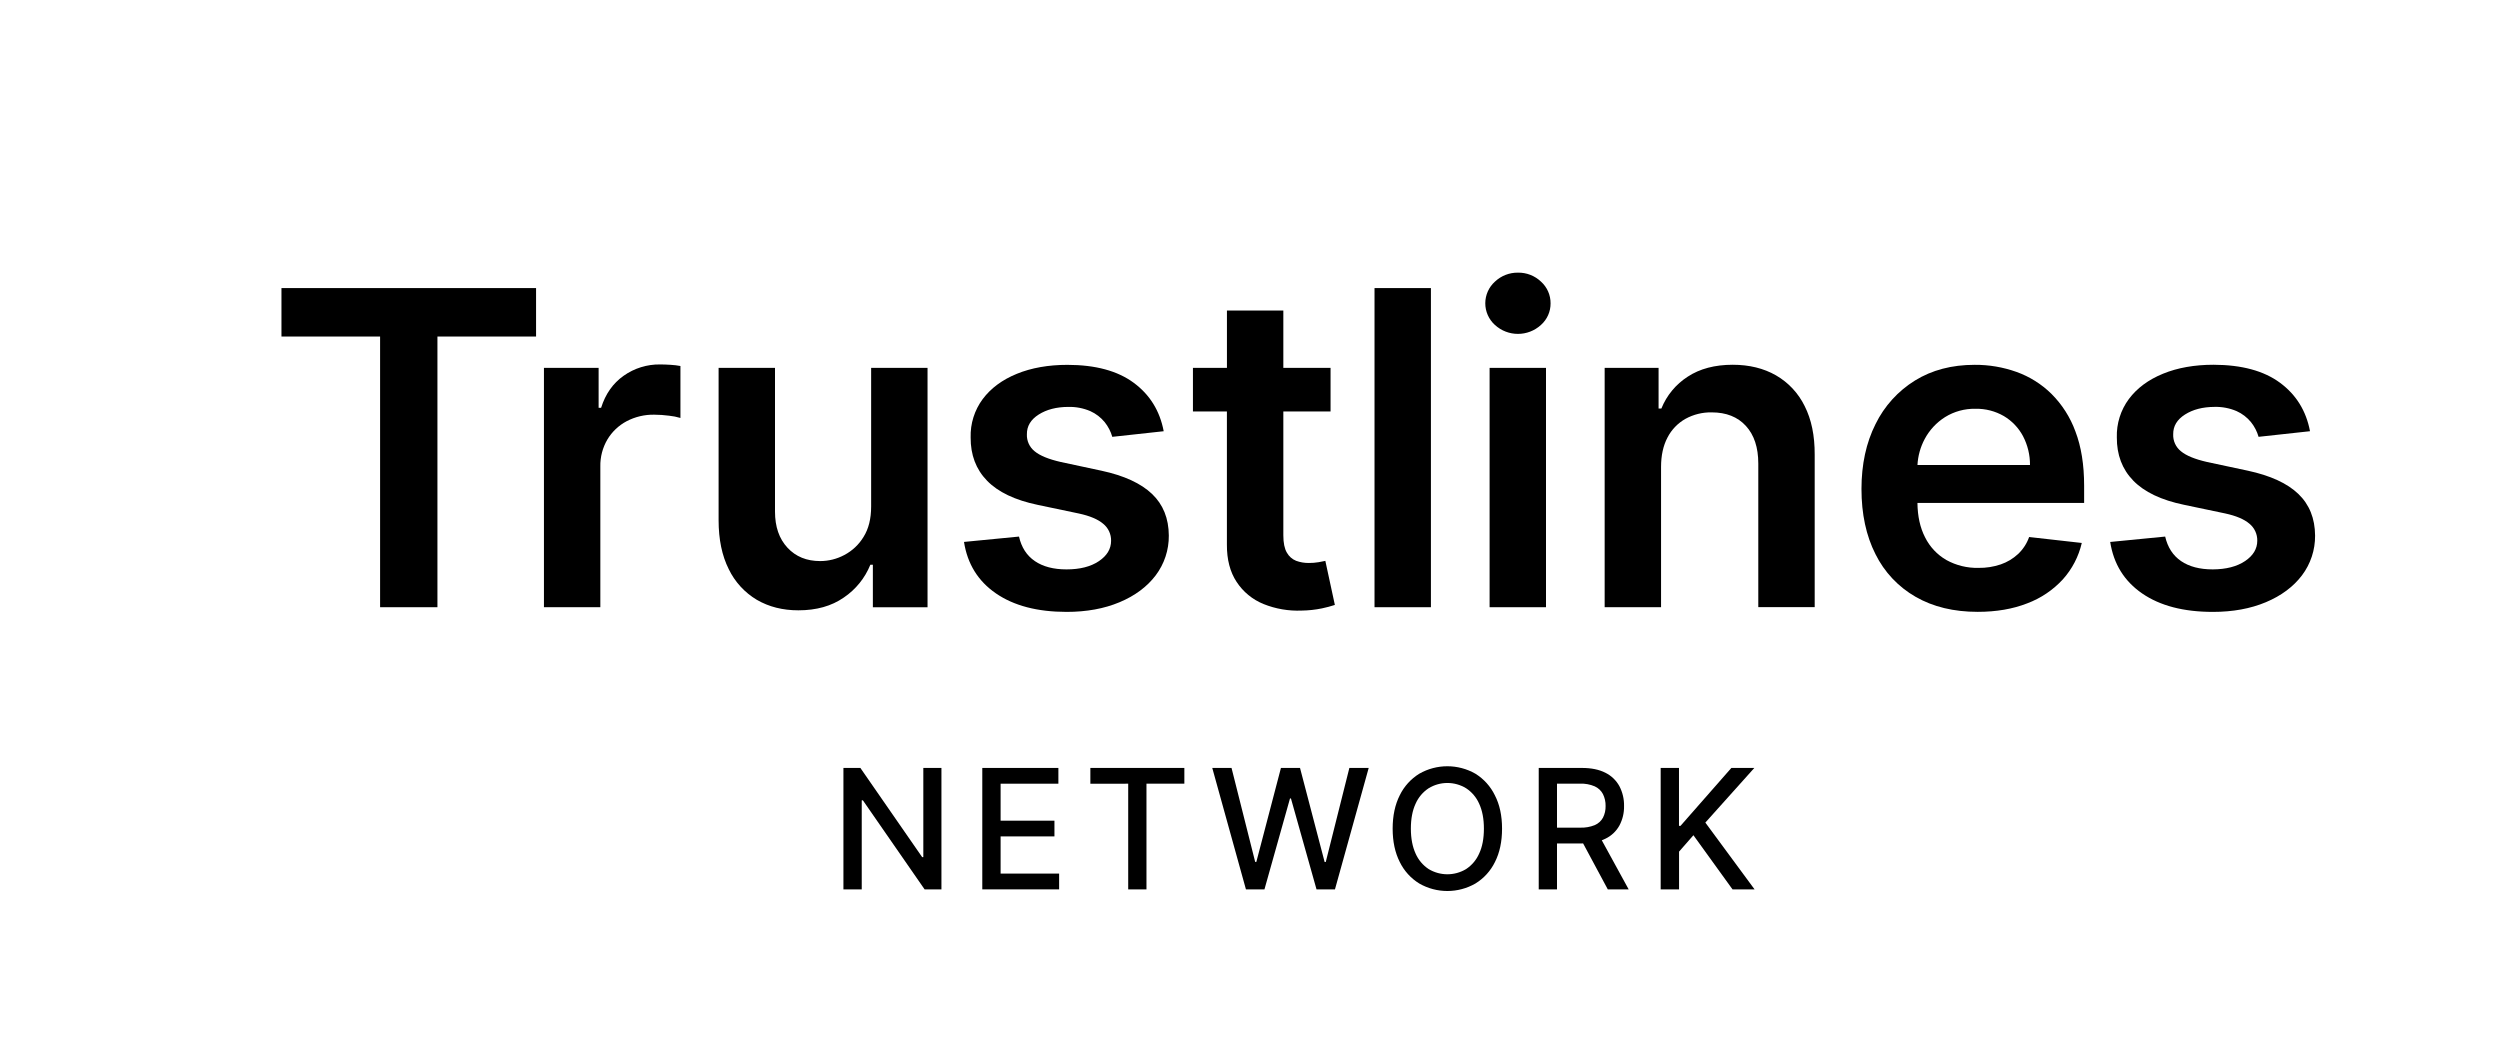
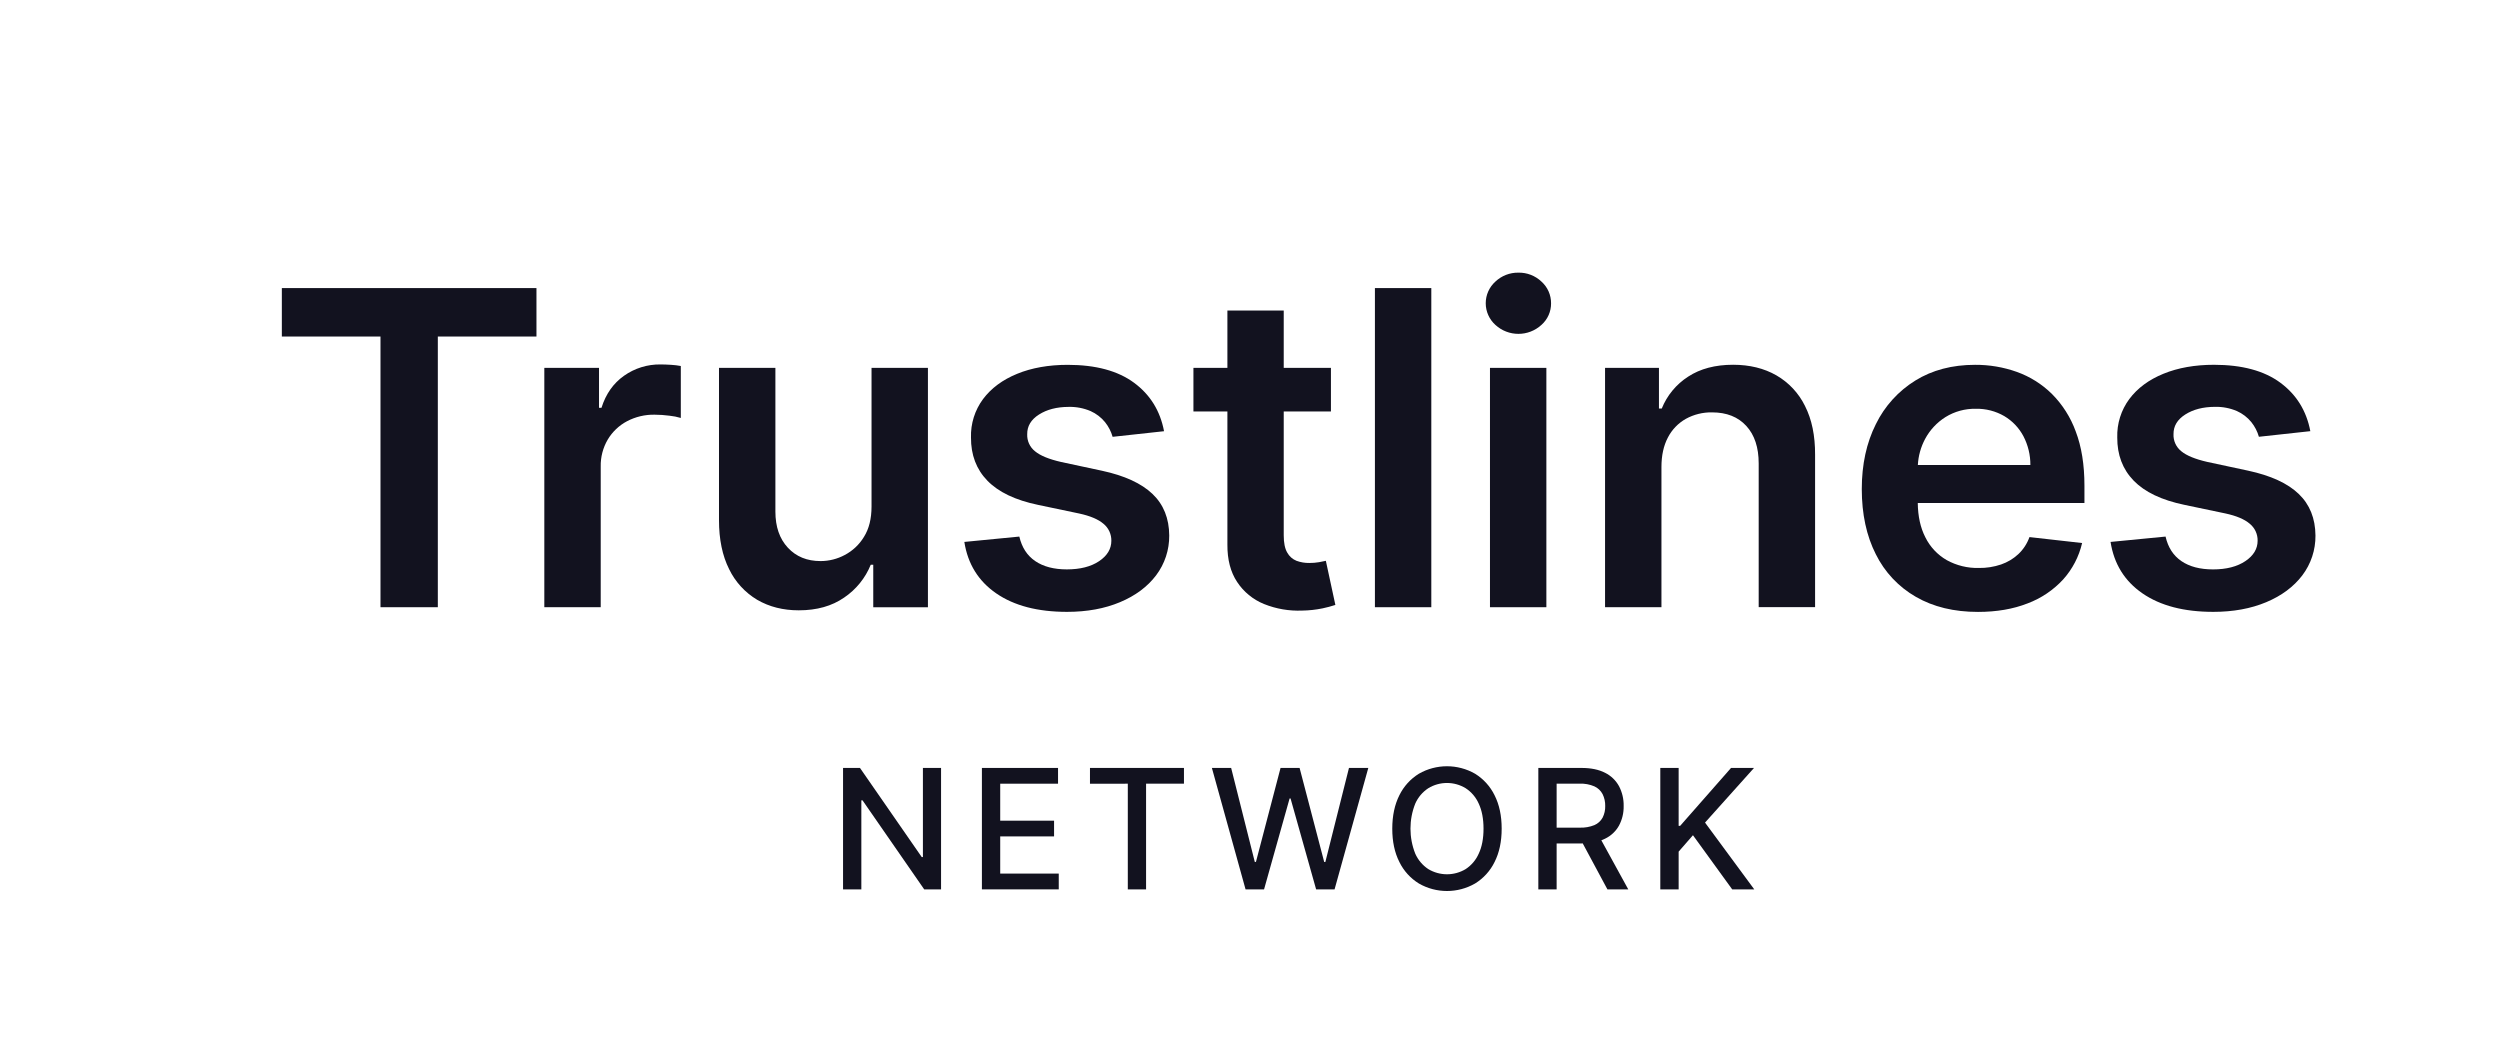
<svg xmlns="http://www.w3.org/2000/svg" id="Layer_2" data-name="Layer 2" viewBox="0 0 1523.55 643.15">
-   <polygon points="171.53 205.09 231.64 205.09 231.64 370.05 266.58 370.05 266.58 205.09 326.69 205.09 326.69 175.56 171.53 175.56 171.53 205.09" />
-   <path d="M402.32,222.1A37.53,37.53,0,0,0,380.06,229q-9.75,6.87-13.73,19.51h-1.52V224.19H331.49V370.05h34.37V284.32a31.25,31.25,0,0,1,4.27-16.44,30,30,0,0,1,11.72-11.16,34.76,34.76,0,0,1,16.86-4,71.9,71.9,0,0,1,9.07.62,36.9,36.9,0,0,1,6.89,1.37V223.05a46.85,46.85,0,0,0-5.94-.72C406.35,222.18,404.22,222.1,402.32,222.1Z" />
-   <path d="M530.89,308.7q0,11.12-4.61,18.48a30,30,0,0,1-11.73,11.05,31.23,31.23,0,0,1-14.71,3.7c-8.24,0-14.88-2.69-19.95-8.16s-7.59-12.77-7.59-22V224.19H437.93v92.87q0,17.47,6.17,29.77a44,44,0,0,0,17.14,18.72q11,6.39,25.3,6.39c11,0,20.18-2.57,27.68-7.78a44,44,0,0,0,16.19-20h1.53v25.91h33.32V224.19H530.89Z" />
-   <path d="M671.3,286.87l-24.88-5.33Q635.31,279,630.51,275a12.58,12.58,0,0,1-4.7-10.36q-.09-7.38,7.17-12t18-4.66a32.12,32.12,0,0,1,13.48,2.57,24,24,0,0,1,8.79,6.75,25.57,25.57,0,0,1,4.6,8.92l31.33-3.42q-3.51-18.62-18.28-29.53t-40.4-10.92q-17.46,0-30.82,5.46t-20.79,15.39a37.46,37.46,0,0,0-7.36,23.42c-.06,10.6,3.26,19.4,10,26.33s17.06,11.87,31.06,14.77l24.88,5.22q10.06,2.17,14.85,6.27a13,13,0,0,1,4.8,10.36q0,7.41-7.45,12.42T649.93,347q-11.86,0-19.28-5.06T621,327l-33.52,3.26q3.13,20.12,19.47,31.37T650,372.9q18.24,0,32.3-5.9t22-16.36a39.64,39.64,0,0,0,8-24.26c-.06-10.45-3.47-18.92-10.21-25.35S685.1,289.84,671.3,286.87Z" />
-   <path d="M803.6,342.61a34,34,0,0,1-5.93.48,22,22,0,0,1-7.79-1.32,11.19,11.19,0,0,1-5.65-5q-2.15-3.64-2.14-10.58V250.77h28.78V224.19H782.09V189.26H747.72v34.93H727v26.58h20.7v81.11q-.09,13.68,5.94,22.78A35.55,35.55,0,0,0,770,368.1a55.9,55.9,0,0,0,23.26,4,65.41,65.41,0,0,0,12.39-1.35,73.47,73.47,0,0,0,7.84-2.09l-5.8-26.85C806.79,342,805.41,342.29,803.6,342.61Z" />
-   <rect x="837.66" y="175.56" width="34.37" height="194.49" />
-   <path d="M925.06,166.16a20,20,0,0,0-14,5.46A17.76,17.76,0,0,0,911,198a20.78,20.78,0,0,0,28.12,0,17.36,17.36,0,0,0,5.83-13.14,17.62,17.62,0,0,0-5.83-13.22A19.82,19.82,0,0,0,925.06,166.16Z" />
-   <rect x="907.79" y="224.19" width="34.37" height="145.86" />
-   <path d="M1082.32,228.75q-11.25-6.45-26.35-6.46-16.34,0-27.39,7.23a41.45,41.45,0,0,0-16.1,19.44h-1.71V224.19H977.91V370.05h34.37V284.6q0-10.55,3.94-18a27.58,27.58,0,0,1,10.93-11.35,31.92,31.92,0,0,1,16-3.94q13.29,0,20.84,8.26t7.55,22.9v87.54h34.37V277.16q.09-17.45-6.12-29.71A43.77,43.77,0,0,0,1082.32,228.75Z" />
-   <path d="M1250.17,240a58.4,58.4,0,0,0-21.26-13.34,74.6,74.6,0,0,0-25.5-4.33q-20.9,0-36.37,9.56A64.61,64.61,0,0,0,1143,258.42q-8.58,17.06-8.58,39.56,0,22.89,8.53,39.73a61.25,61.25,0,0,0,24.46,26q15.92,9.17,37.85,9.16,17,0,30.19-5.18a56.33,56.33,0,0,0,21.7-14.62,50,50,0,0,0,11.53-22.18l-32.09-3.62a26.14,26.14,0,0,1-6.75,10.37,29.58,29.58,0,0,1-10.53,6.31,40.4,40.4,0,0,1-13.58,2.13,38.64,38.64,0,0,1-19.57-4.79,32.79,32.79,0,0,1-13-13.86q-4.5-8.74-4.63-20.93h101.58V296q0-19.17-5.31-33.07A62.66,62.66,0,0,0,1250.17,240Zm-81.63,43.39a37.94,37.94,0,0,1,4.44-15.91,35.6,35.6,0,0,1,12.39-13.3,33.82,33.82,0,0,1,18.51-5.06,33.18,33.18,0,0,1,17.34,4.46,31.35,31.35,0,0,1,11.63,12.19,37.44,37.44,0,0,1,4.27,17.62Z" />
-   <path d="M1400.65,301q-10.11-9.7-30.82-14.16L1345,281.54q-11.13-2.55-15.91-6.55a12.55,12.55,0,0,1-4.7-10.36q-.09-7.38,7.17-12t18-4.66a32,32,0,0,1,13.47,2.57,23.93,23.93,0,0,1,8.79,6.75,25.41,25.41,0,0,1,4.6,8.92l31.34-3.42q-3.51-18.62-18.28-29.53T1349,222.29q-17.46,0-30.81,5.46t-20.79,15.39a37.46,37.46,0,0,0-7.36,23.42c-.06,10.6,3.26,19.4,10,26.33s17,11.87,31.06,14.77l24.87,5.22q10.07,2.17,14.86,6.27a13.06,13.06,0,0,1,4.8,10.36q0,7.41-7.45,12.42T1348.47,347q-11.87,0-19.28-5.06T1319.5,327L1286,330.28q3.13,20.12,19.46,31.37t43.11,11.25q18.23,0,32.29-5.9t22-16.36a39.63,39.63,0,0,0,8-24.26C1410.79,315.93,1407.39,307.46,1400.65,301Z" />
-   <path d="M573.73,468v74H563.47l-37.62-54.28h-.69V542H514V468h10.33L562,522.37h.69V468Z" />
-   <path d="M598.63,542V468H645v9.6H609.79v22.54H642.6v9.58H609.79v22.66h35.66V542Z" />
-   <path d="M664.49,477.64V468h57.28v9.6H698.68V542H687.55v-64.4Z" />
-   <path d="M759.3,542l-20.52-74h11.74l14.42,57.29h.69l15-57.29h11.63l15,57.33h.68L822.33,468h11.78l-20.56,74H802.31L786.73,486.6h-.58L770.58,542Z" />
-   <path d="M915.38,505q0,11.83-4.34,20.35a31.61,31.61,0,0,1-11.87,13.07,34.31,34.31,0,0,1-34.25,0,31.73,31.73,0,0,1-11.87-13.09q-4.34-8.54-4.34-20.33t4.34-20.37a31.88,31.88,0,0,1,11.87-13.1,34.44,34.44,0,0,1,34.25,0A31.82,31.82,0,0,1,911,484.67Q915.39,493.16,915.38,505Zm-11.06,0q0-9-2.91-15.25a21.66,21.66,0,0,0-7.94-9.38,21.88,21.88,0,0,0-22.82,0,21.73,21.73,0,0,0-7.94,9.38Q859.8,496,859.81,505c0,6,1,11.09,2.9,15.22a21.82,21.82,0,0,0,7.94,9.41,22.12,22.12,0,0,0,22.82,0,21.75,21.75,0,0,0,7.94-9.41C903.36,516.13,904.32,511,904.32,505Z" />
-   <path d="M937.73,542V468H964.1c5.74,0,10.5,1,14.3,2.95a19.62,19.62,0,0,1,8.5,8.18,25,25,0,0,1,2.83,12.05,24.25,24.25,0,0,1-2.85,11.95,19.16,19.16,0,0,1-8.52,8c-3.8,1.91-8.56,2.88-14.3,2.88h-20v-9.62h19a21.71,21.71,0,0,0,8.83-1.55,10.33,10.33,0,0,0,5-4.54,14.93,14.93,0,0,0,1.59-7.11,15.65,15.65,0,0,0-1.61-7.27,10.6,10.6,0,0,0-5-4.7,20.85,20.85,0,0,0-9-1.65h-14V542Zm36.53-33.39L992.54,542H979.82l-17.93-33.39Z" />
-   <path d="M1012.05,542V468h11.16v35.31h.91l31-35.31h14l-29.85,33.3,30,40.7h-13.44L1032,509l-8.75,10v23Z" />
+   <defs>
+     <style>.cls-1{fill:#12121f;}</style>
+   </defs>
+   <polygon class="cls-1" points="171.76 205.09 231.88 205.09 231.88 370.05 266.82 370.05 266.82 205.09 326.93 205.09 326.93 175.56 171.76 175.56 171.76 205.09" />
+   <path class="cls-1" d="M402.56,222.1A37.54,37.54,0,0,0,380.29,229q-9.75,6.87-13.73,19.51h-1.51V224.19H331.72V370.05h34.37V284.32a31.26,31.26,0,0,1,4.28-16.44,30,30,0,0,1,11.72-11.16,34.72,34.72,0,0,1,16.85-4,71.65,71.65,0,0,1,9.07.62,36.54,36.54,0,0,1,6.89,1.37V223.05a46.44,46.44,0,0,0-5.93-.72C406.59,222.18,404.46,222.1,402.56,222.1Z" />
+   <path class="cls-1" d="M531.13,308.7q0,11.12-4.61,18.48a30,30,0,0,1-11.73,11.05,31.23,31.23,0,0,1-14.71,3.7c-8.24,0-14.88-2.69-19.95-8.16s-7.59-12.77-7.59-22V224.19H438.17v92.87q0,17.47,6.16,29.77a44.06,44.06,0,0,0,17.15,18.72q11,6.39,25.3,6.39c11,0,20.18-2.57,27.68-7.78a44.11,44.11,0,0,0,16.19-20h1.53v25.91H565.5V224.19H531.13Z" />
+   <path class="cls-1" d="M671.53,286.87l-24.88-5.33Q635.54,279,630.75,275A12.56,12.56,0,0,1,626,264.63q-.09-7.38,7.18-12t18-4.66a32.06,32.06,0,0,1,13.48,2.57,23.93,23.93,0,0,1,8.79,6.75,25.41,25.41,0,0,1,4.6,8.92l31.34-3.42q-3.51-18.62-18.28-29.53t-40.41-10.92q-17.46,0-30.81,5.46t-20.79,15.39a37.46,37.46,0,0,0-7.36,23.42c-.06,10.6,3.26,19.4,10,26.33s17,11.87,31,14.77l24.88,5.22q10.07,2.17,14.86,6.27a13.06,13.06,0,0,1,4.8,10.36q0,7.41-7.45,12.42T650.17,347q-11.86,0-19.28-5.06T621.2,327l-33.51,3.26q3.13,20.12,19.46,31.37t43.11,11.25q18.22,0,32.29-5.9t22-16.36a39.63,39.63,0,0,0,8-24.26c-.06-10.45-3.46-18.92-10.2-25.35S685.33,289.84,671.53,286.87Z" />
+   <path class="cls-1" d="M803.84,342.61a34.19,34.19,0,0,1-5.94.48,21.94,21.94,0,0,1-7.78-1.32,11.15,11.15,0,0,1-5.65-5q-2.15-3.64-2.14-10.58V250.77H811.1V224.19H782.33V189.26H748v34.93h-20.7v26.58H748v81.11c-.06,9.12,1.9,16.72,5.93,22.78a35.6,35.6,0,0,0,16.38,13.44,56,56,0,0,0,23.27,4,65.51,65.51,0,0,0,12.39-1.35,73.17,73.17,0,0,0,7.83-2.09L808,341.77C807,342,805.65,342.29,803.84,342.61Z" />
+   <rect class="cls-1" x="837.9" y="175.56" width="34.37" height="194.49" />
+   <path class="cls-1" d="M925.3,166.16a20,20,0,0,0-14,5.46,17.74,17.74,0,0,0,0,26.36,20.76,20.76,0,0,0,28.11,0,17.33,17.33,0,0,0,5.84-13.14,17.59,17.59,0,0,0-5.84-13.22A19.81,19.81,0,0,0,925.3,166.16Z" />
+   <rect class="cls-1" x="908.02" y="224.19" width="34.37" height="145.86" />
+   <path class="cls-1" d="M1082.56,228.75q-11.26-6.45-26.36-6.46-16.34,0-27.39,7.23a41.57,41.57,0,0,0-16.1,19.44H1011V224.19H978.15V370.05h34.37V284.6q0-10.55,3.94-18a27.58,27.58,0,0,1,10.93-11.35,31.92,31.92,0,0,1,16-3.94q13.27,0,20.84,8.26t7.55,22.9v87.54h34.37V277.16q.09-17.45-6.13-29.71A43.75,43.75,0,0,0,1082.56,228.75Z" />
+   <path class="cls-1" d="M1250.41,240a58.49,58.49,0,0,0-21.26-13.34,74.66,74.66,0,0,0-25.51-4.33q-20.9,0-36.36,9.56a64.61,64.61,0,0,0-24.08,26.57q-8.58,17.06-8.59,39.56,0,22.89,8.54,39.73a61.25,61.25,0,0,0,24.46,26q15.9,9.17,37.84,9.16,17,0,30.19-5.18a56.44,56.44,0,0,0,21.71-14.62,50.13,50.13,0,0,0,11.53-22.18l-32.09-3.62a26.36,26.36,0,0,1-6.75,10.37A29.54,29.54,0,0,1,1219.5,344a40.32,40.32,0,0,1-13.58,2.13,38.58,38.58,0,0,1-19.56-4.79,32.81,32.81,0,0,1-13-13.86q-4.49-8.74-4.63-20.93H1270.3V296q0-19.17-5.31-33.07A62.64,62.64,0,0,0,1250.41,240Zm-81.63,43.39a37.93,37.93,0,0,1,4.43-15.91,35.55,35.55,0,0,1,12.4-13.3,33.82,33.82,0,0,1,18.51-5.06,33.12,33.12,0,0,1,17.33,4.46,31.28,31.28,0,0,1,11.63,12.19,37.32,37.32,0,0,1,4.27,17.62Z" />
+   <path class="cls-1" d="M1400.88,301q-10.11-9.7-30.81-14.16l-24.88-5.33q-11.12-2.55-15.91-6.55a12.58,12.58,0,0,1-4.7-10.36q-.09-7.38,7.17-12t18-4.66a32.12,32.12,0,0,1,13.48,2.57,23.93,23.93,0,0,1,8.79,6.75,25.57,25.57,0,0,1,4.6,8.92l31.34-3.42q-3.53-18.62-18.28-29.53t-40.41-10.92q-17.46,0-30.82,5.46t-20.79,15.39a37.46,37.46,0,0,0-7.36,23.42c-.06,10.6,3.27,19.4,10,26.33s17,11.87,31,14.77l24.88,5.22q10.07,2.17,14.85,6.27a13,13,0,0,1,4.81,10.36c0,4.94-2.5,9.08-7.46,12.42s-11.54,5.06-19.7,5.06q-11.88,0-19.29-5.06T1319.74,327l-33.52,3.26q3.13,20.12,19.47,31.37t43.11,11.25q18.23,0,32.29-5.9t22-16.36a39.58,39.58,0,0,0,8-24.26C1411,315.93,1407.62,307.46,1400.88,301Z" />
+   <path class="cls-1" d="M573.5,468v74H563.23l-37.61-54.28h-.7V542H513.77V468h10.32l37.65,54.33h.7V468Z" />
+   <path class="cls-1" d="M598.39,542V468h46.4v9.6H609.55v22.54h32.82v9.58H609.55v22.66h35.67V542Z" />
+   <path class="cls-1" d="M664.25,477.64V468h57.28v9.6H698.44V542H687.31v-64.4Z" />
+   <path class="cls-1" d="M759.07,542l-20.52-74h11.74l14.41,57.29h.69l15-57.29H792l15,57.33h.69L822.09,468h11.78l-20.56,74H802.07L786.49,486.6h-.58L770.34,542Z" />
+   <path class="cls-1" d="M915.15,505q0,11.83-4.34,20.35a31.68,31.68,0,0,1-11.87,13.07,34.31,34.31,0,0,1-34.25,0,31.75,31.75,0,0,1-11.88-13.09q-4.34-8.54-4.33-20.33t4.33-20.37a31.91,31.91,0,0,1,11.88-13.1,34.44,34.44,0,0,1,34.25,0,31.88,31.88,0,0,1,11.87,13.1Q915.15,493.16,915.15,505Zm-11.06,0q0-9-2.92-15.25a21.6,21.6,0,0,0-7.94-9.38,21.88,21.88,0,0,0-22.82,0,21.71,21.71,0,0,0-7.93,9.38,41.34,41.34,0,0,0,0,30.47,21.8,21.8,0,0,0,7.93,9.41,22.12,22.12,0,0,0,22.82,0,21.68,21.68,0,0,0,7.94-9.41C903.12,516.13,904.09,511,904.09,505Z" />
+   <path class="cls-1" d="M937.49,542V468h26.38c5.73,0,10.49,1,14.29,2.95a19.64,19.64,0,0,1,8.51,8.18,25,25,0,0,1,2.82,12.05,24.25,24.25,0,0,1-2.84,11.95,19.19,19.19,0,0,1-8.53,8c-3.8,1.91-8.56,2.88-14.29,2.88h-20v-9.62h19a21.71,21.71,0,0,0,8.83-1.55,10.33,10.33,0,0,0,5-4.54,14.82,14.82,0,0,0,1.59-7.11,15.53,15.53,0,0,0-1.61-7.27,10.6,10.6,0,0,0-5-4.7,20.85,20.85,0,0,0-9-1.65h-14V542ZM974,508.65,992.3,542H979.59l-17.93-33.39Z" />
+   <path class="cls-1" d="M1011.82,542V468H1023v35.31h.9L1054.93,468h14l-29.85,33.3,30,40.7h-13.44L1031.72,509,1023,519v23Z" />
</svg>
